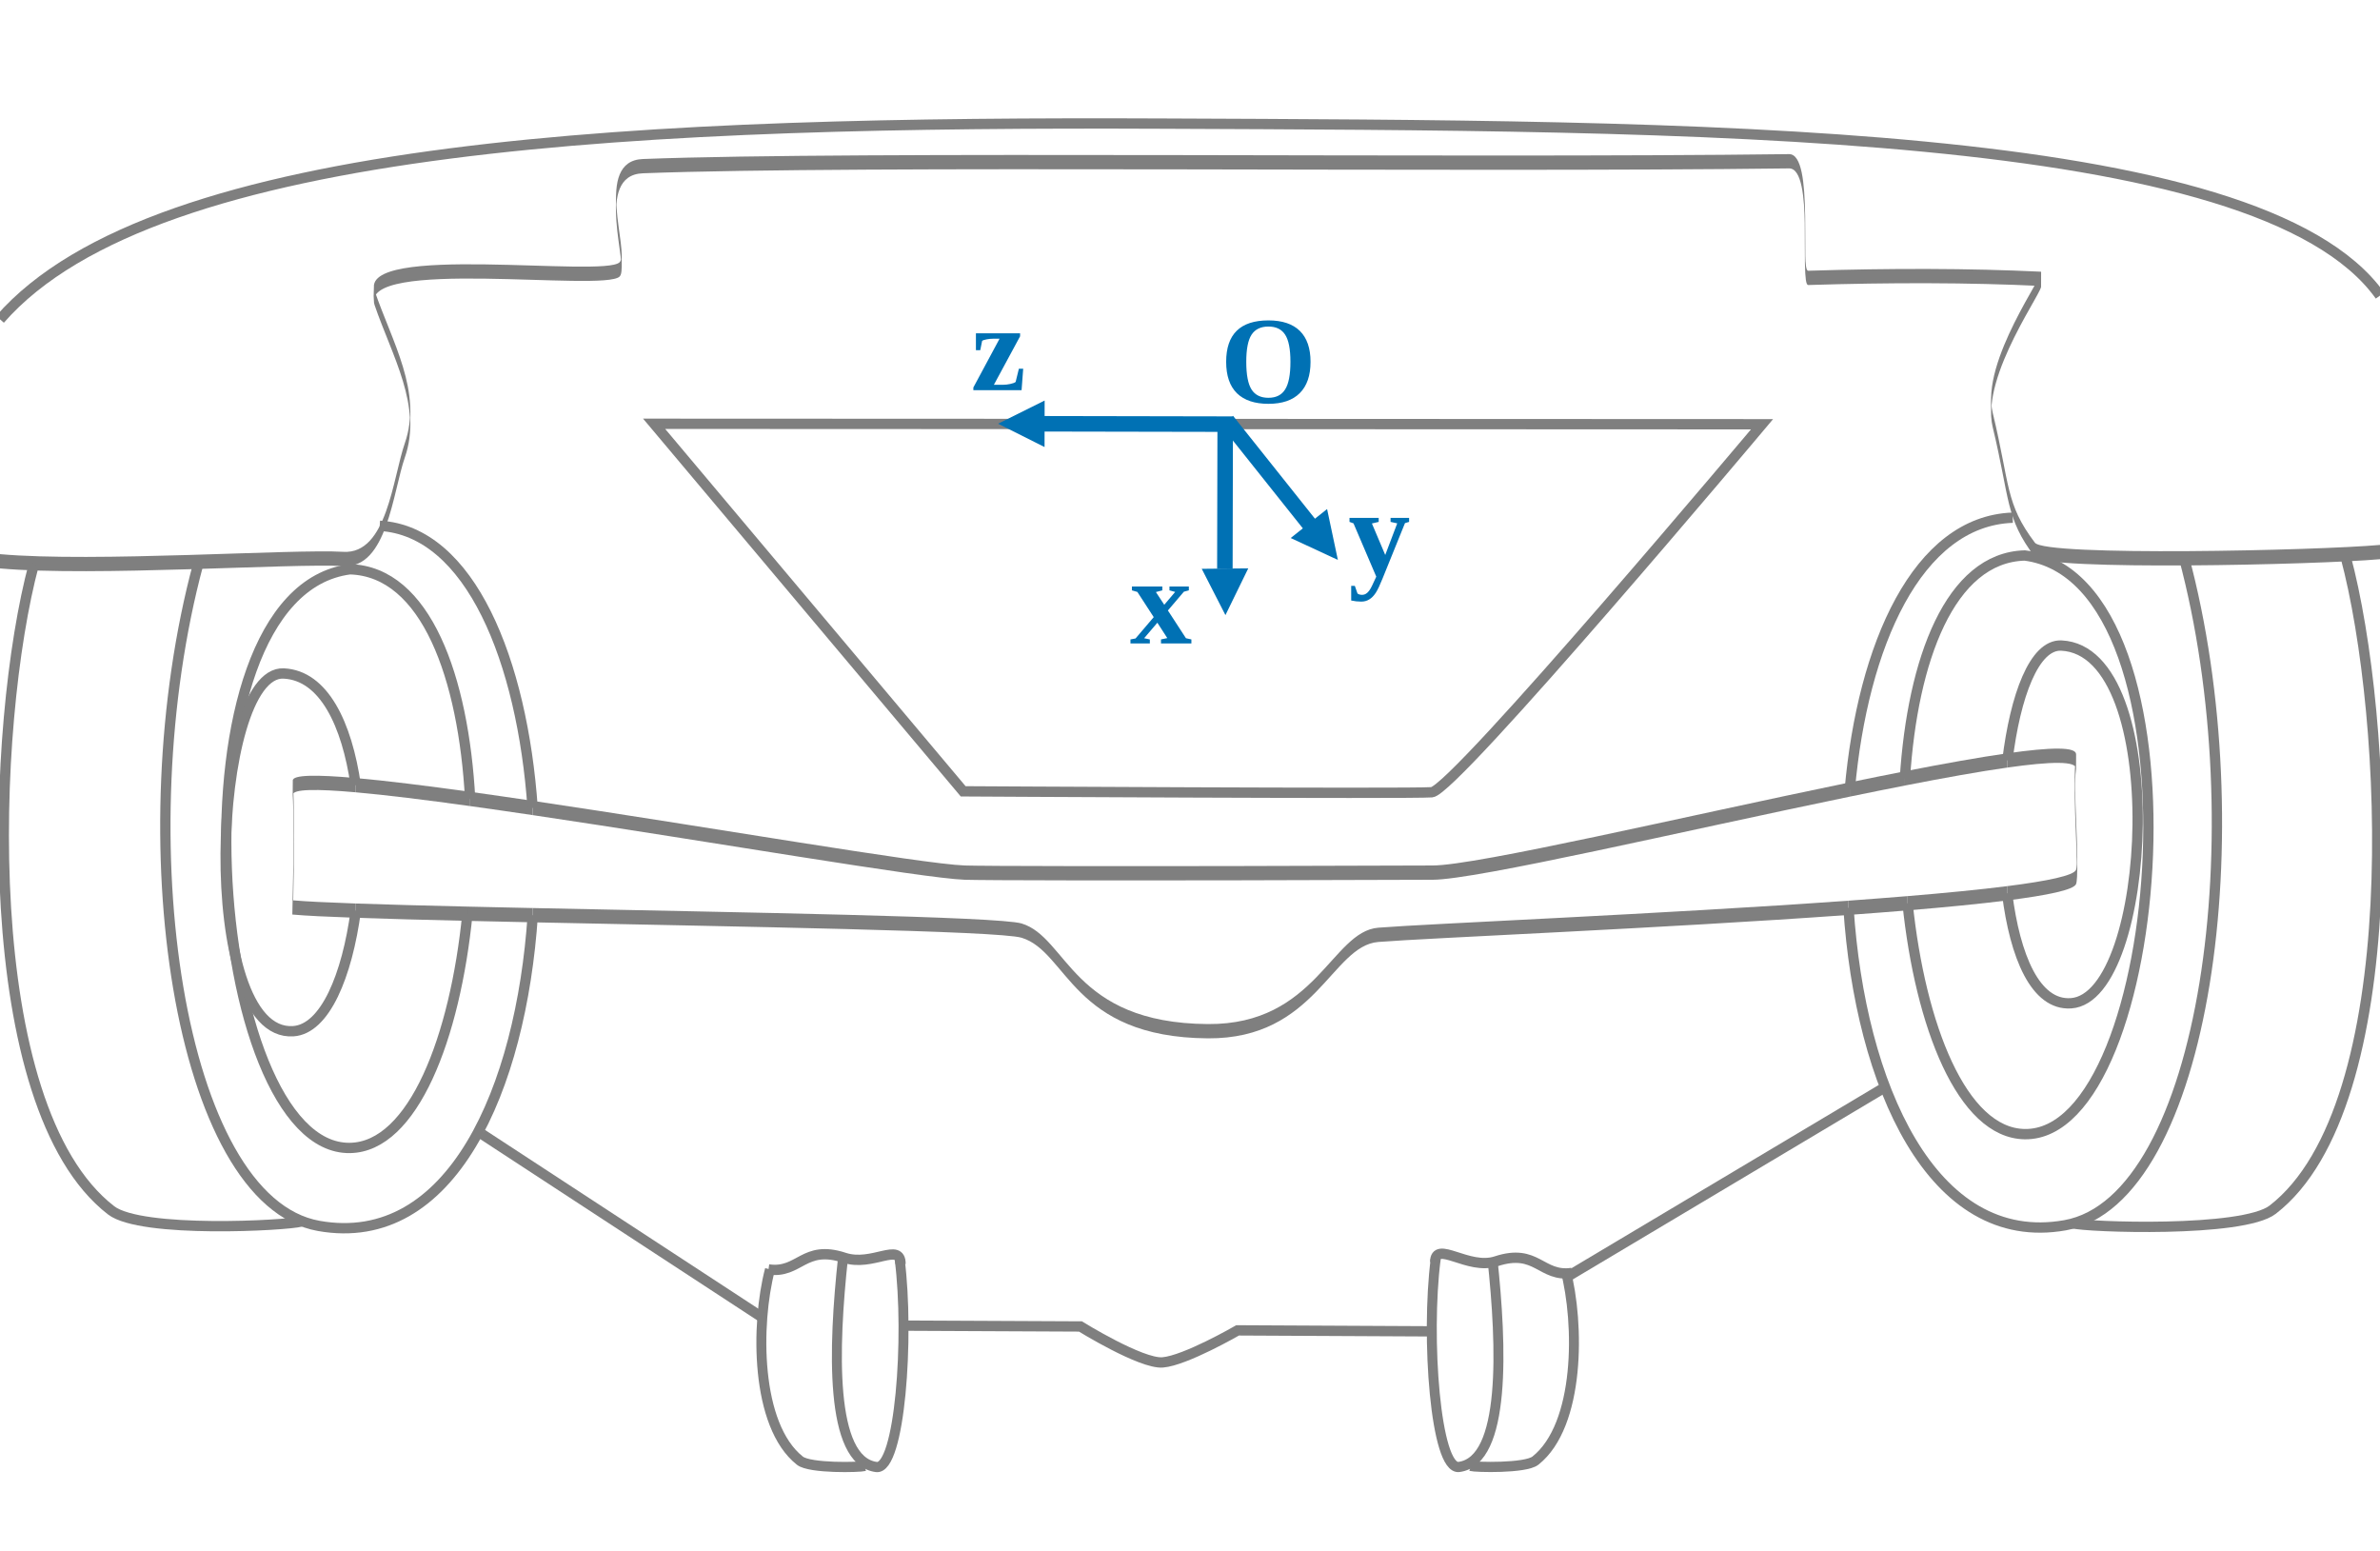
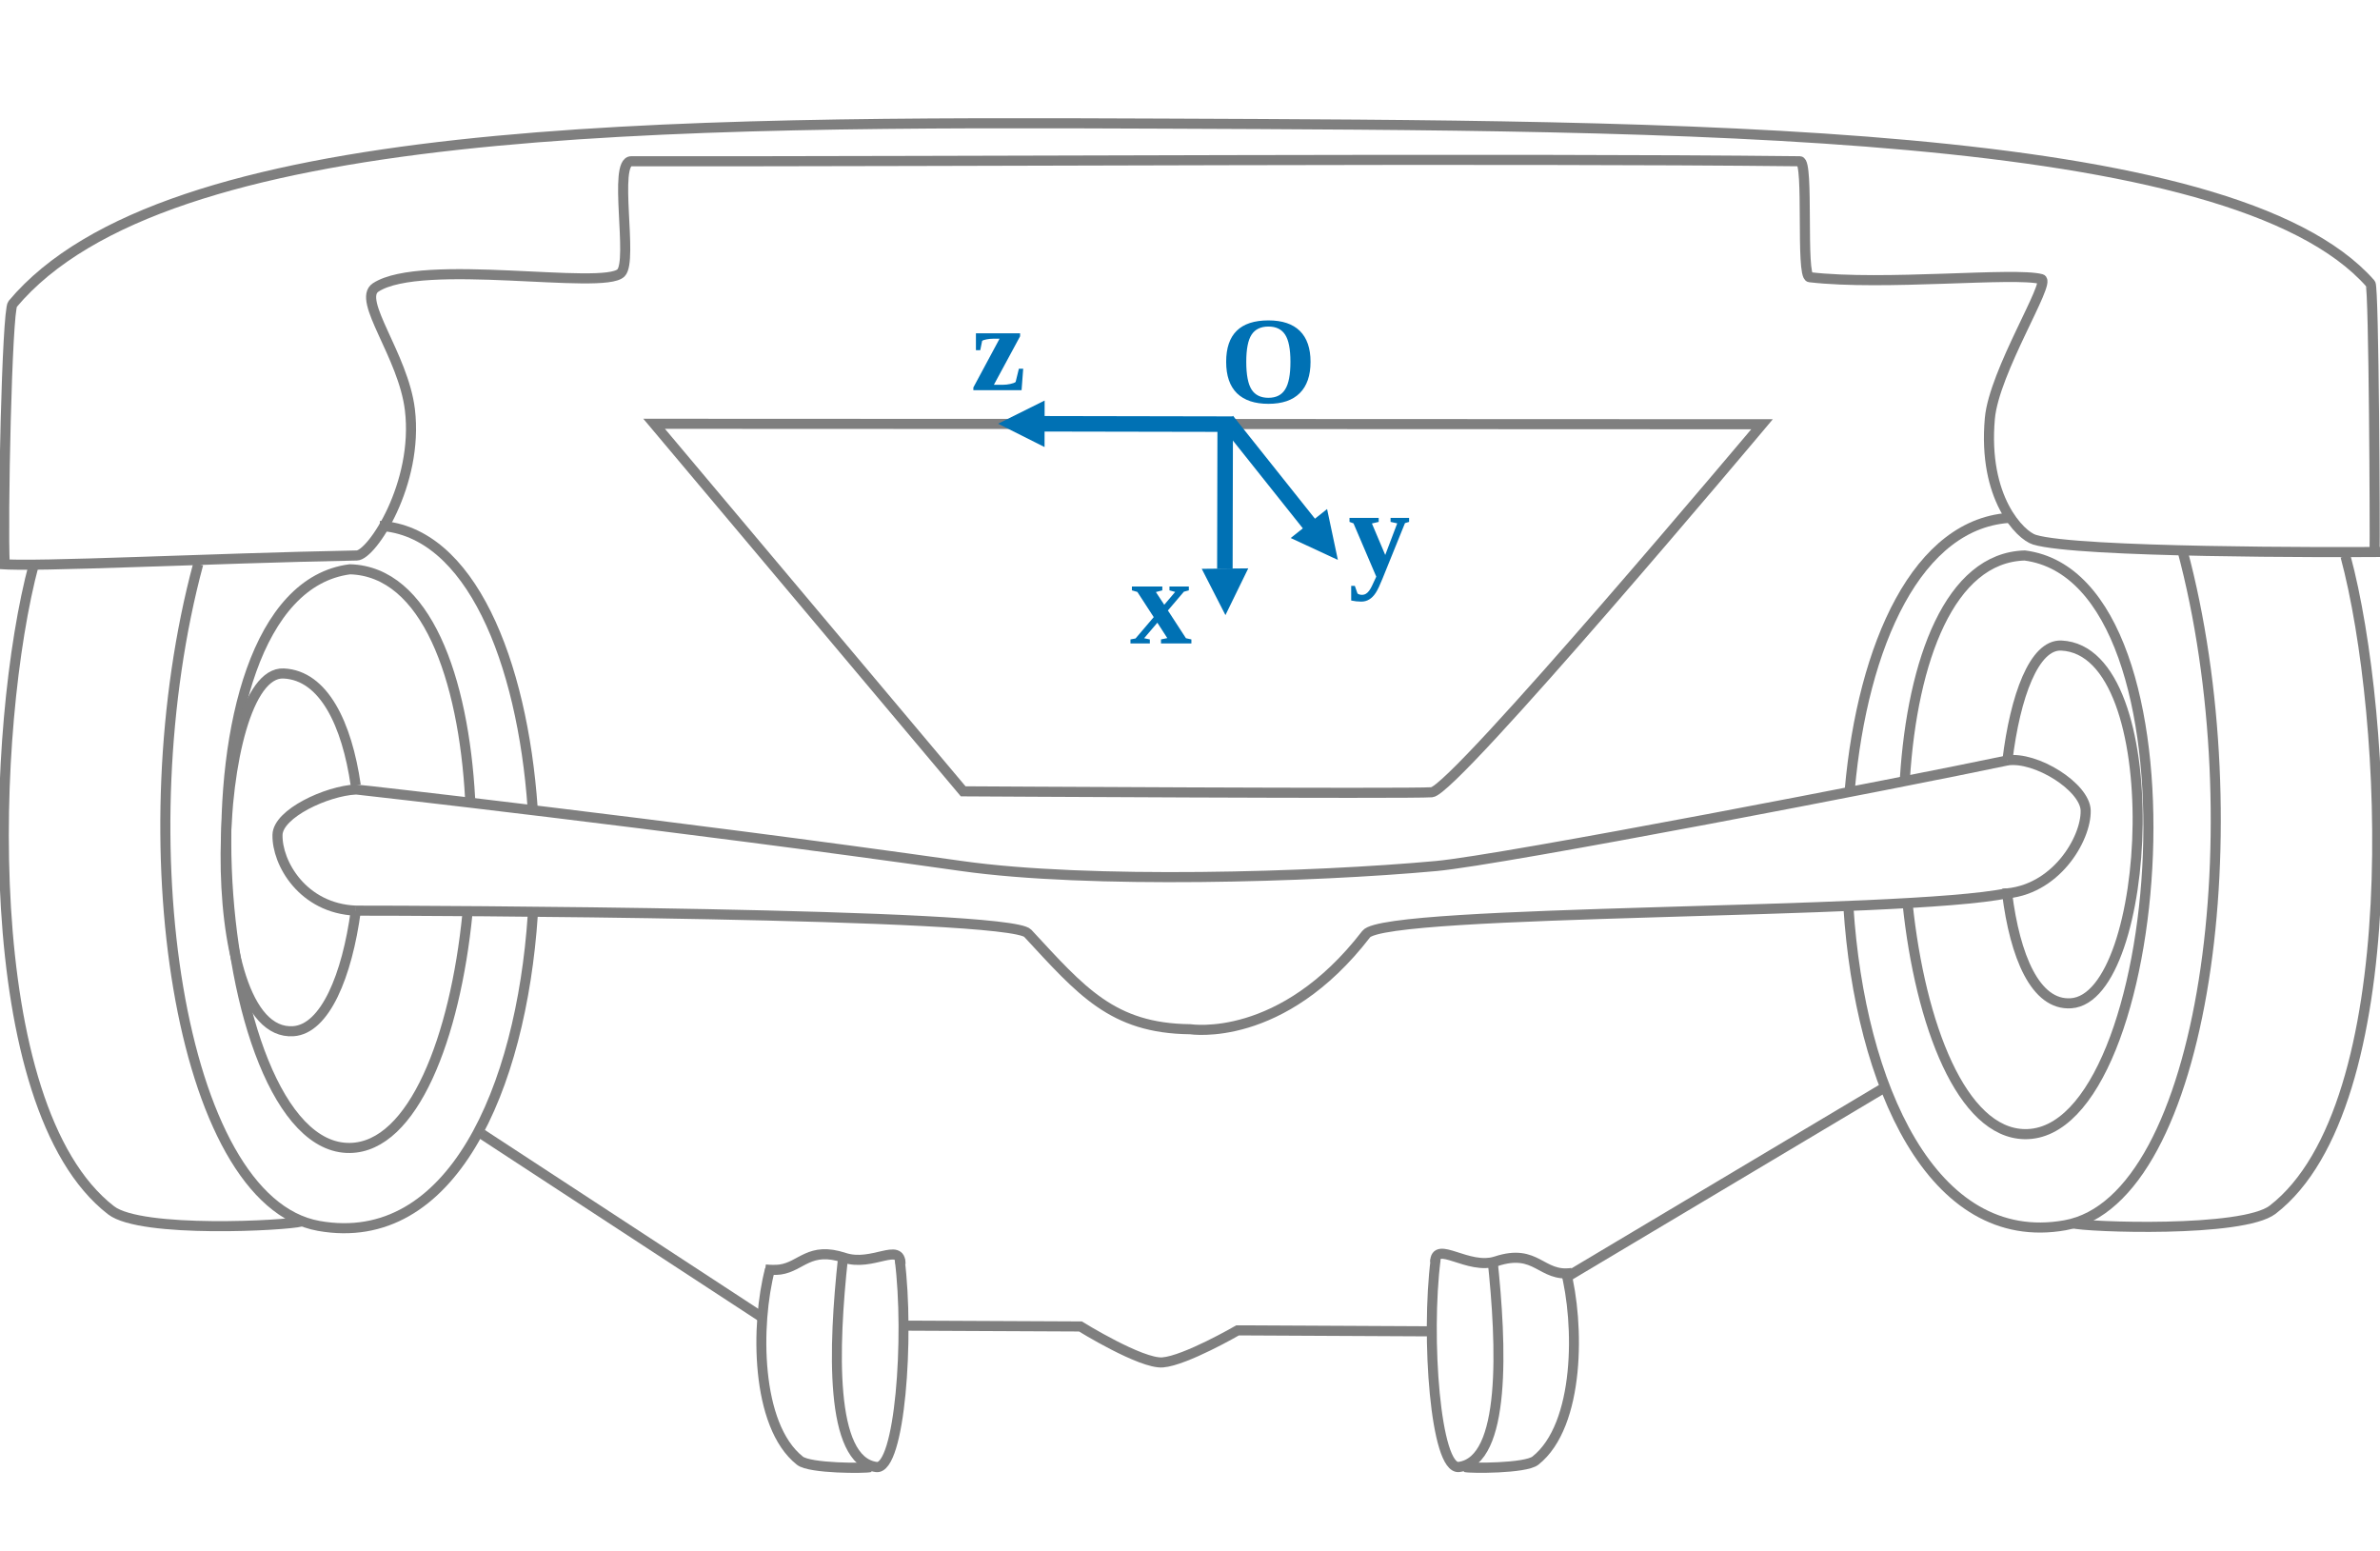
<svg xmlns="http://www.w3.org/2000/svg" width="100%" height="100%" viewBox="0 0 307 200" version="1.1" xml:space="preserve" style="fill-rule:evenodd;clip-rule:evenodd;stroke-miterlimit:8;">
  <g transform="matrix(1,0,0,0.775194,-420,-191.473)">
-     <g transform="matrix(-0.0254211,0,0,0.997976,432.215,48.4778)">
-       <path d="M-11596.1,290.961C-11280,291.901 -9898.3,292.908 -9844.99,290.593C-9693.68,284.021 -9719.31,280.971 -9630.95,268.951C-9567.51,260.32 -9905.12,245.457 -9874.6,245.409C-9509.89,244.833 -9112.15,244.824 -8694.66,245.253C-8650.33,245.298 -8727.45,225.755 -8597.5,225.81C-6910.24,226.527 -3871.13,225.247 -2781.45,226.625C-2528.99,226.944 -2716.64,242.138 -2663.44,243.842C-2582.22,246.444 -1337.04,240.584 -1420.6,248.621C-1508.32,257.057 -1663.98,265.459 -1573.9,273.981C-1512.41,279.797 -1483.85,292.545 -1262.03,292.111C-1004.74,291.608 3.229,293.903 480.5,292.5" style="fill:none;stroke:rgb(127,127,127);stroke-width:2.38px;" />
-     </g>
-     <g transform="matrix(-0.0254211,0,0,0.997976,432.215,48.4778)">
-       <path d="M-9703.9,347.851C-9564.92,348.429 -9392.01,348.984 -9198.93,349.51" style="fill:none;stroke:rgb(127,127,127);stroke-width:2.38px;" />
-     </g>
-     <g transform="matrix(-0.0254211,0,0,0.997976,432.215,48.4778)">
-       <path d="M-9198.93,349.51C-9103.32,349.77 -9002.77,350.024 -8898.94,350.271" style="fill:none;stroke:rgb(127,127,127);stroke-width:2.38px;" />
-     </g>
-     <g transform="matrix(-0.0254211,0,0,0.997976,432.215,48.4778)">
-       <path d="M-8898.94,350.271C-7963.77,352.49 -6762.45,354.114 -6513.16,354.776C-6275.84,355.406 -6196.88,370.968 -5648.75,370.843C-4958.92,370.686 -4937.7,356.407 -4703.38,354.073C-4587.07,352.914 -3266.71,352.224 -2222.89,351.5" style="fill:none;stroke:rgb(127,127,127);stroke-width:2.38px;" />
-     </g>
-     <g transform="matrix(-0.0254211,0,0,0.997976,432.215,48.4778)">
-       <path d="M-2222.89,351.5C-2108.4,351.42 -1997.24,351.34 -1891.35,351.259" style="fill:none;stroke:rgb(127,127,127);stroke-width:2.38px;" />
-     </g>
-     <g transform="matrix(-0.0254211,0,0,0.997976,432.215,48.4778)">
-       <path d="M-1891.35,351.259C-1674.93,351.094 -1480.58,350.924 -1324.96,350.744" style="fill:none;stroke:rgb(127,127,127);stroke-width:2.38px;" />
-     </g>
-     <g transform="matrix(-0.0254211,0,0,0.997976,432.215,48.4778)">
-       <path d="M-1324.96,350.744C-1180.63,350.577 -1069.62,350.401 -1005.25,350.211C-1012.71,340.627 -1010.84,333.145 -1005.25,330.256C-1003.36,329.273 -1125.38,329.243 -1324.55,329.825" style="fill:none;stroke:rgb(127,127,127);stroke-width:2.38px;" />
-     </g>
-     <g transform="matrix(-0.0254211,0,0,0.997976,432.215,48.4778)">
-       <path d="M-1324.55,329.825C-1478.96,330.276 -1679.75,331.096 -1905.1,332.124" style="fill:none;stroke:rgb(127,127,127);stroke-width:2.38px;" />
-     </g>
-     <g transform="matrix(-0.0254211,0,0,0.997976,432.215,48.4778)">
-       <path d="M-1905.1,332.124C-2006.5,332.587 -2112.86,333.093 -2222.21,333.626" style="fill:none;stroke:rgb(127,127,127);stroke-width:2.38px;" />
-     </g>
-     <g transform="matrix(-0.0254211,0,0,0.997976,432.215,48.4778)">
-       <path d="M-2222.21,333.626C-3112.23,337.965 -4200.09,344.155 -4414.93,344.405C-4496.23,344.499 -5168.18,344.603 -6789.36,344.405C-7013.93,344.377 -8057.86,336.293 -8905.59,330.548" style="fill:none;stroke:rgb(127,127,127);stroke-width:2.38px;" />
-     </g>
-     <g transform="matrix(-0.0254211,0,0,0.997976,432.215,48.4778)">
-       <path d="M-8905.59,330.548C-9001.92,329.895 -9095.71,329.273 -9185.48,328.695" style="fill:none;stroke:rgb(127,127,127);stroke-width:2.38px;" />
-     </g>
-     <g transform="matrix(-0.0254211,0,0,0.997976,432.215,48.4778)">
-       <path d="M-9185.48,328.695C-9383.78,327.42 -9562.45,326.367 -9705.43,325.7" style="fill:none;stroke:rgb(127,127,127);stroke-width:2.38px;" />
-     </g>
-     <g transform="matrix(-0.0254211,0,0,0.997976,432.215,48.4778)">
-       <path d="M-9705.43,325.7C-9924.02,324.68 -10059.2,324.562 -10053.6,325.934C-10034.1,330.688 -10072.8,343.638 -10053.6,345.137C-10041.4,346.085 -9909.95,346.994 -9703.9,347.851" style="fill:none;stroke:rgb(127,127,127);stroke-width:2.38px;" />
+     <g transform="matrix(1,0,0,1.29,0,-66.47)">
+       <path d="M420.614,315.838C420.313,310.347 420.903,283.076 421.624,282.217C441.297,258.752 505.625,258.669 569.974,258.943C636.677,259.227 707.856,259.185 725.783,279.592C726.221,280.091 726.365,312.022 726.302,314.204" style="fill:none;stroke:rgb(127,127,127);stroke-width:1.3px;" />
    </g>
    <g transform="matrix(1,0,0,1.29,0,-66.47)">
-       <path d="M420,284.186C440.158,261.093 504.576,258.665 569.974,258.943C638.306,259.234 711.334,259.183 727,281.124" style="fill:none;stroke:rgb(127,127,127);stroke-width:1.33px;" />
+       <path d="M445.568,315.749C436.111,350.936 442.985,397.885 461.118,401.112C478.243,404.16 487.222,383.41 488.723,361.036" style="fill:none;stroke:rgb(127,127,127);stroke-width:1.3px;" />
    </g>
    <g transform="matrix(1,0,0,1.29,0,-66.47)">
-       <path d="M445.568,315.749C436.111,350.936 442.985,397.885 461.118,401.112C478.243,404.16 487.222,383.41 488.723,361.036" style="fill:none;stroke:rgb(127,127,127);stroke-width:1.33px;" />
+       <path d="M420,315.749C424.572,316.164 446.702,315.013 466.034,314.643C467.951,314.607 474.025,305.407 472.874,295.848C472.031,288.844 465.986,281.686 468.462,280.072C474.429,276.184 497.827,280.479 500.105,278.192C501.696,276.593 499.046,263.796 501.428,263.799C544.852,263.849 613.352,263.368 652.17,263.799C653.362,263.812 652.259,278.615 653.429,278.753C663.03,279.88 679.891,278.067 683.31,278.997C684.596,279.346 677.216,290.912 676.675,296.968C675.755,307.259 680.624,312.054 682.422,312.605C687.989,314.311 721.127,314.236 727,314.19" style="fill:none;stroke:rgb(127,127,127);stroke-width:1.3px;" />
    </g>
    <g transform="matrix(1,0,0,1.29,0,-66.47)">
-       <path d="M488.706,347.208C487.38,328.269 480.665,311.489 468.982,310.817" style="fill:none;stroke:rgb(127,127,127);stroke-width:1.33px;" />
+       <path d="M488.706,347.208C487.38,328.269 480.665,311.489 468.982,310.817" style="fill:none;stroke:rgb(127,127,127);stroke-width:1.3px;" />
    </g>
    <g transform="matrix(1,0,0,1.29,0,-66.47)">
-       <path d="M480.645,346.047C479.804,330.436 474.969,316.703 465.139,316.424C441.182,319.515 446.724,391.34 465.139,391.058C473.309,390.933 478.712,376.79 480.295,360.85" style="fill:none;stroke:rgb(127,127,127);stroke-width:1.33px;" />
+       <path d="M480.645,346.047C479.804,330.436 474.969,316.703 465.139,316.424C441.182,319.515 446.724,391.34 465.139,391.058C473.309,390.933 478.712,376.79 480.295,360.85" style="fill:none;stroke:rgb(127,127,127);stroke-width:1.3px;" />
    </g>
    <g transform="matrix(-1,0,0,1.29,1146.31,-68.7671)">
-       <path d="M480.593,345.174C479.622,329.928 474.785,316.698 465.139,316.424C441.182,319.515 446.724,391.34 465.139,391.058C473.236,390.934 478.615,377.042 480.252,361.277" style="fill:none;stroke:rgb(127,127,127);stroke-width:1.33px;" />
+       <path d="M480.593,345.174C479.622,329.928 474.785,316.698 465.139,316.424C441.182,319.515 446.724,391.34 465.139,391.058C473.236,390.934 478.615,377.042 480.252,361.277" style="fill:none;stroke:rgb(127,127,127);stroke-width:1.3px;" />
    </g>
    <g transform="matrix(1,0,0,1.29,0,-66.47)">
-       <path d="M465.886,344.268C464.745,336.4 461.777,330.104 456.588,329.863C447.317,329.431 445.493,376.822 457.831,376C461.932,375.727 464.772,368.831 465.897,360.451" style="fill:none;stroke:rgb(127,127,127);stroke-width:1.33px;" />
+       <path d="M465.886,344.268C464.745,336.4 461.777,330.104 456.588,329.863C447.317,329.431 445.493,376.822 457.831,376C461.932,375.727 464.772,368.831 465.897,360.451" style="fill:none;stroke:rgb(127,127,127);stroke-width:1.3px;" />
+       <path d="M678.938,341.076C665.674,343.875 613.884,353.906 605.26,354.696C589.395,356.15 560.415,357.017 544.044,354.696C506.351,349.353 466.064,344.819 465.897,344.827C462.147,345.01 455.864,347.92 455.796,350.668C455.706,354.29 459.042,360.168 465.897,360.451" style="fill:none;stroke:rgb(127,127,127);stroke-width:1.3px;" />
+       <path d="M678.938,358.199C665.674,360.998 598.753,360.201 596.226,363.479C585.322,377.629 573.667,375.747 573.5,375.745C563.46,375.636 559.467,370.803 552.571,363.372C550.107,360.716 474.06,360.441 465.853,360.451" style="fill:none;stroke:rgb(127,127,127);stroke-width:1.3px;" />
+       <g transform="matrix(-1,0,0,1,1144.83,-3.13634)">
+         <path d="M465.937,344.213C462.204,343.643 455.87,347.648 455.796,350.668C455.706,354.29 459.669,361.124 466.523,361.407" style="fill:none;stroke:rgb(127,127,127);stroke-width:1.3px;" />
+       </g>
    </g>
    <g transform="matrix(1,0,0,1.29,229.307,-71.1166)">
-       <path d="M449.591,361.815C450.604,369.924 453.235,376.306 457.831,376C468.412,375.295 470.598,330.515 456.588,329.863C453.085,329.7 450.645,336.366 449.63,344.678" style="fill:none;stroke:rgb(127,127,127);stroke-width:1.33px;" />
+       <path d="M449.591,361.815C450.604,369.924 453.235,376.306 457.831,376C468.412,375.295 470.598,330.515 456.588,329.863C453.085,329.7 450.645,336.366 449.63,344.678" style="fill:none;stroke:rgb(127,127,127);stroke-width:1.3px;" />
    </g>
    <g transform="matrix(1,0,0,1.29,0,-66.47)">
-       <path d="M424.377,315.749C418.832,336.383 416.982,385.695 434.328,399.099C438.213,402.101 457.037,401.065 458.852,400.548" style="fill:none;stroke:rgb(127,127,127);stroke-width:1.33px;" />
+       <path d="M424.377,315.749C418.832,336.383 416.982,385.695 434.328,399.099C438.213,402.101 457.037,401.065 458.852,400.548" style="fill:none;stroke:rgb(127,127,127);stroke-width:1.3px;" />
    </g>
    <g transform="matrix(0.332553,0,0,0.439387,382.864,314.668)">
      <path d="M438.662,322.259C434.92,356.051 433.318,399.148 451.592,401.494C460.719,402.666 464.481,352.426 460.647,322.907" style="fill:none;stroke:rgb(127,127,127);stroke-width:3.86px;" />
    </g>
    <g transform="matrix(0.332553,0,0,0.439387,378.745,314.668)">
-       <path d="M422.71,326.677C417.165,347.311 416.982,385.695 434.328,399.099C438.213,402.101 457.6,401.629 459.416,401.112" style="fill:none;stroke:rgb(127,127,127);stroke-width:3.86px;" />
+       <path d="M422.71,326.677C417.165,347.311 416.982,385.695 434.328,399.099C438.213,402.101 459.778,402.031 461.594,401.514" style="fill:none;stroke:rgb(127,127,127);stroke-width:3.86px;" />
    </g>
    <g transform="matrix(-0.332553,0,0,0.439387,758.374,314.659)">
      <path d="M438.662,322.259C434.92,356.051 433.318,399.148 451.592,401.494C460.719,402.666 464.481,352.426 460.647,322.907" style="fill:none;stroke:rgb(127,127,127);stroke-width:3.86px;" />
    </g>
    <g transform="matrix(-0.332553,0,0,0.439387,762.492,314.659)">
-       <path d="M422.71,326.677C417.165,347.311 416.982,385.695 434.328,399.099C438.213,402.101 457.6,401.629 459.416,401.112" style="fill:none;stroke:rgb(127,127,127);stroke-width:3.86px;" />
+       <path d="M422.71,326.677C417.165,347.311 416.982,385.695 434.328,399.099C438.213,402.101 459.775,402.031 461.591,401.514" style="fill:none;stroke:rgb(127,127,127);stroke-width:3.86px;" />
    </g>
    <g transform="matrix(-1,0,0,1.29,1147.49,-66.5772)">
-       <path d="M445.821,314.818C436.365,350.005 442.985,397.885 461.118,401.112C478.294,404.169 487.563,382.924 489.052,360.168" style="fill:none;stroke:rgb(127,127,127);stroke-width:1.33px;" />
+       <path d="M446.012,313.941C436.556,349.128 442.985,397.885 461.118,401.112C478.294,404.169 487.563,382.924 489.052,360.168" style="fill:none;stroke:rgb(127,127,127);stroke-width:1.3px;" />
    </g>
    <g transform="matrix(-1,0,0,1.29,1147.49,-66.5772)">
-       <path d="M488.883,344.91C487.226,326.352 480.196,310.283 467.867,309.854" style="fill:none;stroke:rgb(127,127,127);stroke-width:1.33px;" />
+       <path d="M488.883,344.91C487.226,326.352 480.196,310.283 467.867,309.854" style="fill:none;stroke:rgb(127,127,127);stroke-width:1.3px;" />
    </g>
    <g transform="matrix(-1,0,0,1.29,1147.49,-66.5772)">
-       <path d="M424.942,314.818C419.397,335.452 416.982,385.695 434.328,399.099C438.213,402.101 458.37,401.362 460.186,400.845" style="fill:none;stroke:rgb(127,127,127);stroke-width:1.33px;" />
+       <path d="M424.942,314.818C419.397,335.452 416.982,385.695 434.328,399.099C438.213,402.101 458.37,401.362 460.186,400.845" style="fill:none;stroke:rgb(127,127,127);stroke-width:1.3px;" />
    </g>
    <g transform="matrix(-1,-1.12775e-07,-8.74228e-08,1.29,524.367,456.609)">
-       <path d="M5.24,1.238C1.212,1.82 0.707,-2 -4.547,-0.267C-8.156,0.924 -11.794,-2.344 -11.794,0.539" style="fill:none;stroke:rgb(127,127,127);stroke-width:1.33px;" />
+       <path d="M5.669,1.238C5.106,1.319 4.182,1.315 3.734,1.251C0.978,0.86 -0.028,-1.758 -4.547,-0.267C-8.156,0.924 -11.794,-2.344 -11.794,0.539" style="fill:none;stroke:rgb(127,127,127);stroke-width:1.3px;" />
    </g>
    <g transform="matrix(1,-1.12775e-07,8.74228e-08,1.29,617.54,457.196)">
-       <path d="M5.24,1.238C1.212,1.82 0.707,-2 -4.547,-0.267C-8.156,0.924 -12.41,-3.049 -12.41,-0.166" style="fill:none;stroke:rgb(127,127,127);stroke-width:1.33px;" />
+       <path d="M5.24,1.238C1.212,1.82 0.707,-2 -4.547,-0.267C-8.156,0.924 -12.41,-3.049 -12.41,-0.166" style="fill:none;stroke:rgb(127,127,127);stroke-width:1.3px;" />
    </g>
    <g transform="matrix(1,-1.12775e-07,8.74228e-08,1.29,485.5,511.385)">
-       <path d="M32.867,-35.004L-3.324,-58.672" style="fill:none;stroke:rgb(127,127,127);stroke-width:1.33px;" />
+       <path d="M32.867,-35.004L-3.324,-58.672" style="fill:none;stroke:rgb(127,127,127);stroke-width:1.3px;" />
    </g>
    <g transform="matrix(1,-1.12775e-07,8.74228e-08,1.29,485.5,511.385)">
-       <path d="M51.048,-33.975L73.866,-33.868C73.866,-33.868 81.708,-29.013 84.469,-29.232C87.398,-29.464 94.142,-33.365 94.142,-33.365L119.189,-33.239" style="fill:none;stroke:rgb(127,127,127);stroke-width:1.33px;" />
+       <path d="M51.048,-33.975L73.866,-33.868C73.866,-33.868 81.708,-29.013 84.469,-29.232C87.398,-29.464 94.142,-33.365 94.142,-33.365L119.189,-33.239" style="fill:none;stroke:rgb(127,127,127);stroke-width:1.3px;" />
    </g>
    <g transform="matrix(1,-1.12775e-07,8.74228e-08,1.29,485.5,511.385)">
-       <path d="M18.876,-150.291L58.742,-102.888C58.742,-102.888 116.428,-102.549 119.189,-102.768C122.119,-103 161.788,-150.231 161.788,-150.231L18.876,-150.291Z" style="fill:none;stroke:rgb(127,127,127);stroke-width:1.33px;" />
+       <path d="M18.876,-150.291L58.742,-102.888C58.742,-102.888 116.428,-102.549 119.189,-102.768C122.119,-103 161.788,-150.231 161.788,-150.231L18.876,-150.291Z" style="fill:none;stroke:rgb(127,127,127);stroke-width:1.3px;" />
    </g>
    <g transform="matrix(-1,-1.12775e-07,-8.74228e-08,1.29,657.182,505.268)">
-       <path d="M35.062,-35.516L-6.096,-60.058" style="fill:none;stroke:rgb(127,127,127);stroke-width:1.33px;" />
+       <path d="M35.062,-35.516L-6.096,-60.058" style="fill:none;stroke:rgb(127,127,127);stroke-width:1.3px;" />
    </g>
-     <g transform="matrix(0.782212,-0.803686,-0.623012,-1.00905,373.076,704.758)">
-       <path d="M344.78,90.331L347.78,84.331L350.78,90.331L344.78,90.331Z" style="fill:rgb(0,113,180);" />
-     </g>
-     <g transform="matrix(0.782212,-0.803686,-0.444842,-0.720482,357.196,679.037)">
-       <path d="M347.78,114.559L347.78,89.131" style="fill:none;stroke:rgb(0,113,180);stroke-width:2px;stroke-linejoin:round;stroke-miterlimit:1.5;" />
-     </g>
-     <g transform="matrix(0.940336,-0.438917,-0.340245,-1.21303,289.9,608.457)">
-       <path d="M326.808,124.791L320.144,124.024L324.756,119.153L326.808,124.791Z" style="fill:rgb(0,113,180);" />
-     </g>
-     <g transform="matrix(0.940336,-0.438917,-0.340245,-1.21303,289.9,608.457)">
-       <path d="M348.55,113.685C348.55,113.685 332.667,119.466 324.654,122.383" style="fill:none;stroke:rgb(0,113,180);stroke-width:2px;stroke-linejoin:round;stroke-miterlimit:1.5;" />
-     </g>
-     <g transform="matrix(-0.140749,1.27716,0.990046,0.181566,513.879,-153.884)">
-       <path d="M371.697,114.592L377.178,118.459L370.796,120.524L371.697,114.592Z" style="fill:rgb(0,113,180);" />
-     </g>
-     <g transform="matrix(-0.140749,1.27716,0.990046,0.181566,514.001,-164.029)">
-       <path d="M359.848,115.843L379.091,118.534" style="fill:none;stroke:rgb(0,113,180);stroke-width:2px;stroke-linejoin:round;stroke-miterlimit:1.5;" />
-     </g>
-     <g transform="matrix(1,0,0,1.29,565.758,354.052)">
-       <text x="0px" y="0px" style="font-family:'TimesNewRomanPS-BoldMT', 'Times New Roman';font-weight:700;font-size:16px;fill:rgb(0,113,180);">x</text>
-     </g>
-     <g transform="matrix(1.11514,0,0,1.43853,545.241,311.919)">
-       <text x="0px" y="0px" style="font-family:'TimesNewRomanPS-BoldMT', 'Times New Roman';font-weight:700;font-size:14.348px;fill:rgb(0,113,180);">z</text>
-     </g>
-     <g transform="matrix(1,0,0,1.29,593.918,342.641)">
-       <text x="0px" y="0px" style="font-family:'TimesNewRomanPS-BoldMT', 'Times New Roman';font-weight:700;font-size:16px;fill:rgb(0,113,180);">y</text>
-     </g>
-     <g transform="matrix(1.12889,0,0,1.45627,577.389,313.983)">
-       <text x="0px" y="0px" style="font-family:'TimesNewRomanPS-BoldMT', 'Times New Roman';font-weight:700;font-size:14.173px;fill:rgb(0,113,180);">O</text>
+     <g id="Coordinate-system">
+       <g transform="matrix(0.782212,-0.803686,-0.623012,-1.00905,373.076,704.758)">
+         <path d="M344.78,90.331L347.78,84.331L350.78,90.331L344.78,90.331Z" style="fill:rgb(0,113,180);" />
+       </g>
+       <g transform="matrix(0.782212,-0.803686,-0.444842,-0.720482,357.196,679.037)">
+         <path d="M347.78,114.559L347.78,89.131" style="fill:none;stroke:rgb(0,113,180);stroke-width:2px;stroke-linejoin:round;stroke-miterlimit:1.5;" />
+       </g>
+       <g transform="matrix(0.940336,-0.438917,-0.340245,-1.21303,289.9,608.457)">
+         <path d="M326.808,124.791L320.144,124.024L324.756,119.153L326.808,124.791Z" style="fill:rgb(0,113,180);" />
+       </g>
+       <g transform="matrix(0.940336,-0.438917,-0.340245,-1.21303,289.9,608.457)">
+         <path d="M348.55,113.685C348.55,113.685 332.667,119.466 324.654,122.383" style="fill:none;stroke:rgb(0,113,180);stroke-width:2px;stroke-linejoin:round;stroke-miterlimit:1.5;" />
+       </g>
+       <g transform="matrix(-0.140749,1.27716,0.990046,0.181566,513.879,-153.884)">
+         <path d="M371.697,114.592L377.178,118.459L370.796,120.524L371.697,114.592Z" style="fill:rgb(0,113,180);" />
+       </g>
+       <g transform="matrix(-0.140749,1.27716,0.990046,0.181566,514.001,-164.029)">
+         <path d="M359.848,115.843L379.091,118.534" style="fill:none;stroke:rgb(0,113,180);stroke-width:2px;stroke-linejoin:round;stroke-miterlimit:1.5;" />
+       </g>
+       <g transform="matrix(1,0,0,1.29,565.758,354.052)">
+         <text x="0px" y="0px" style="font-family:'TimesNewRomanPS-BoldMT', 'Times New Roman';font-weight:700;font-size:16px;fill:rgb(0,113,180);">x</text>
+       </g>
+       <g transform="matrix(1.11514,0,0,1.43853,545.241,311.919)">
+         <text x="0px" y="0px" style="font-family:'TimesNewRomanPS-BoldMT', 'Times New Roman';font-weight:700;font-size:14.348px;fill:rgb(0,113,180);">z</text>
+       </g>
+       <g transform="matrix(1,0,0,1.29,593.918,342.641)">
+         <text x="0px" y="0px" style="font-family:'TimesNewRomanPS-BoldMT', 'Times New Roman';font-weight:700;font-size:16px;fill:rgb(0,113,180);">y</text>
+       </g>
+       <g transform="matrix(1.12889,0,0,1.45627,577.389,313.983)">
+         <text x="0px" y="0px" style="font-family:'TimesNewRomanPS-BoldMT', 'Times New Roman';font-weight:700;font-size:14.173px;fill:rgb(0,113,180);">O</text>
+       </g>
    </g>
  </g>
</svg>
